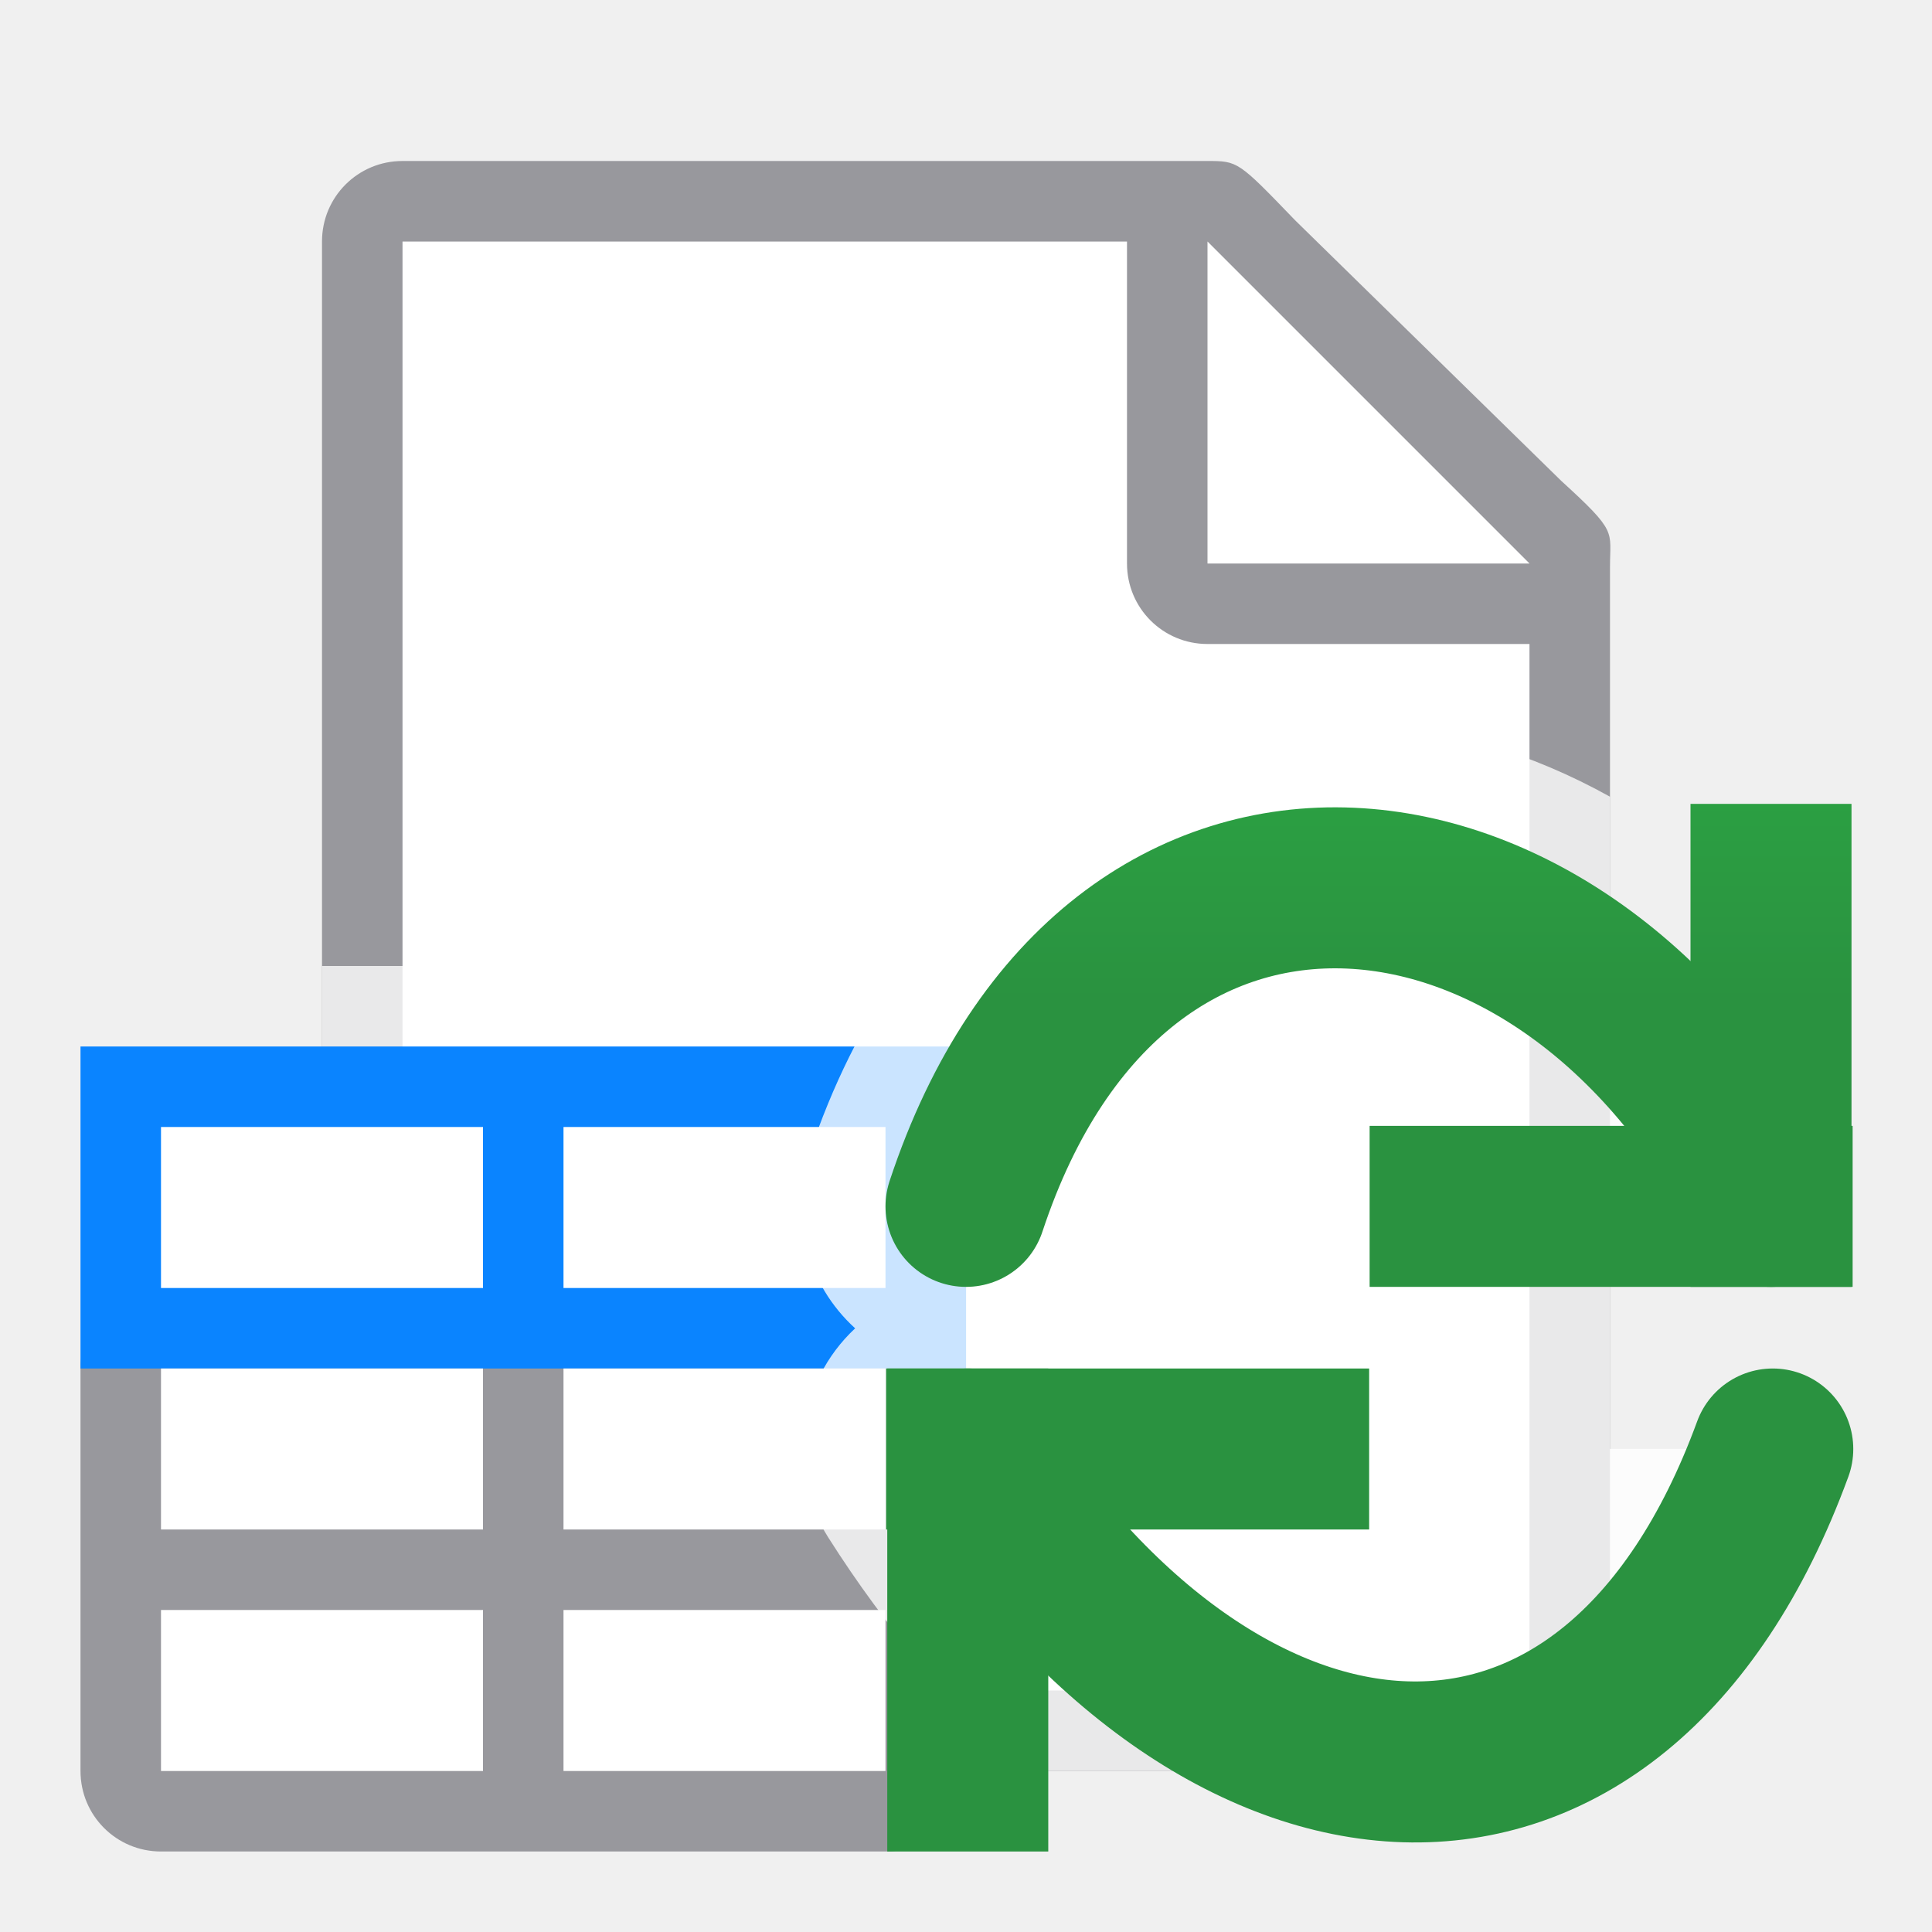
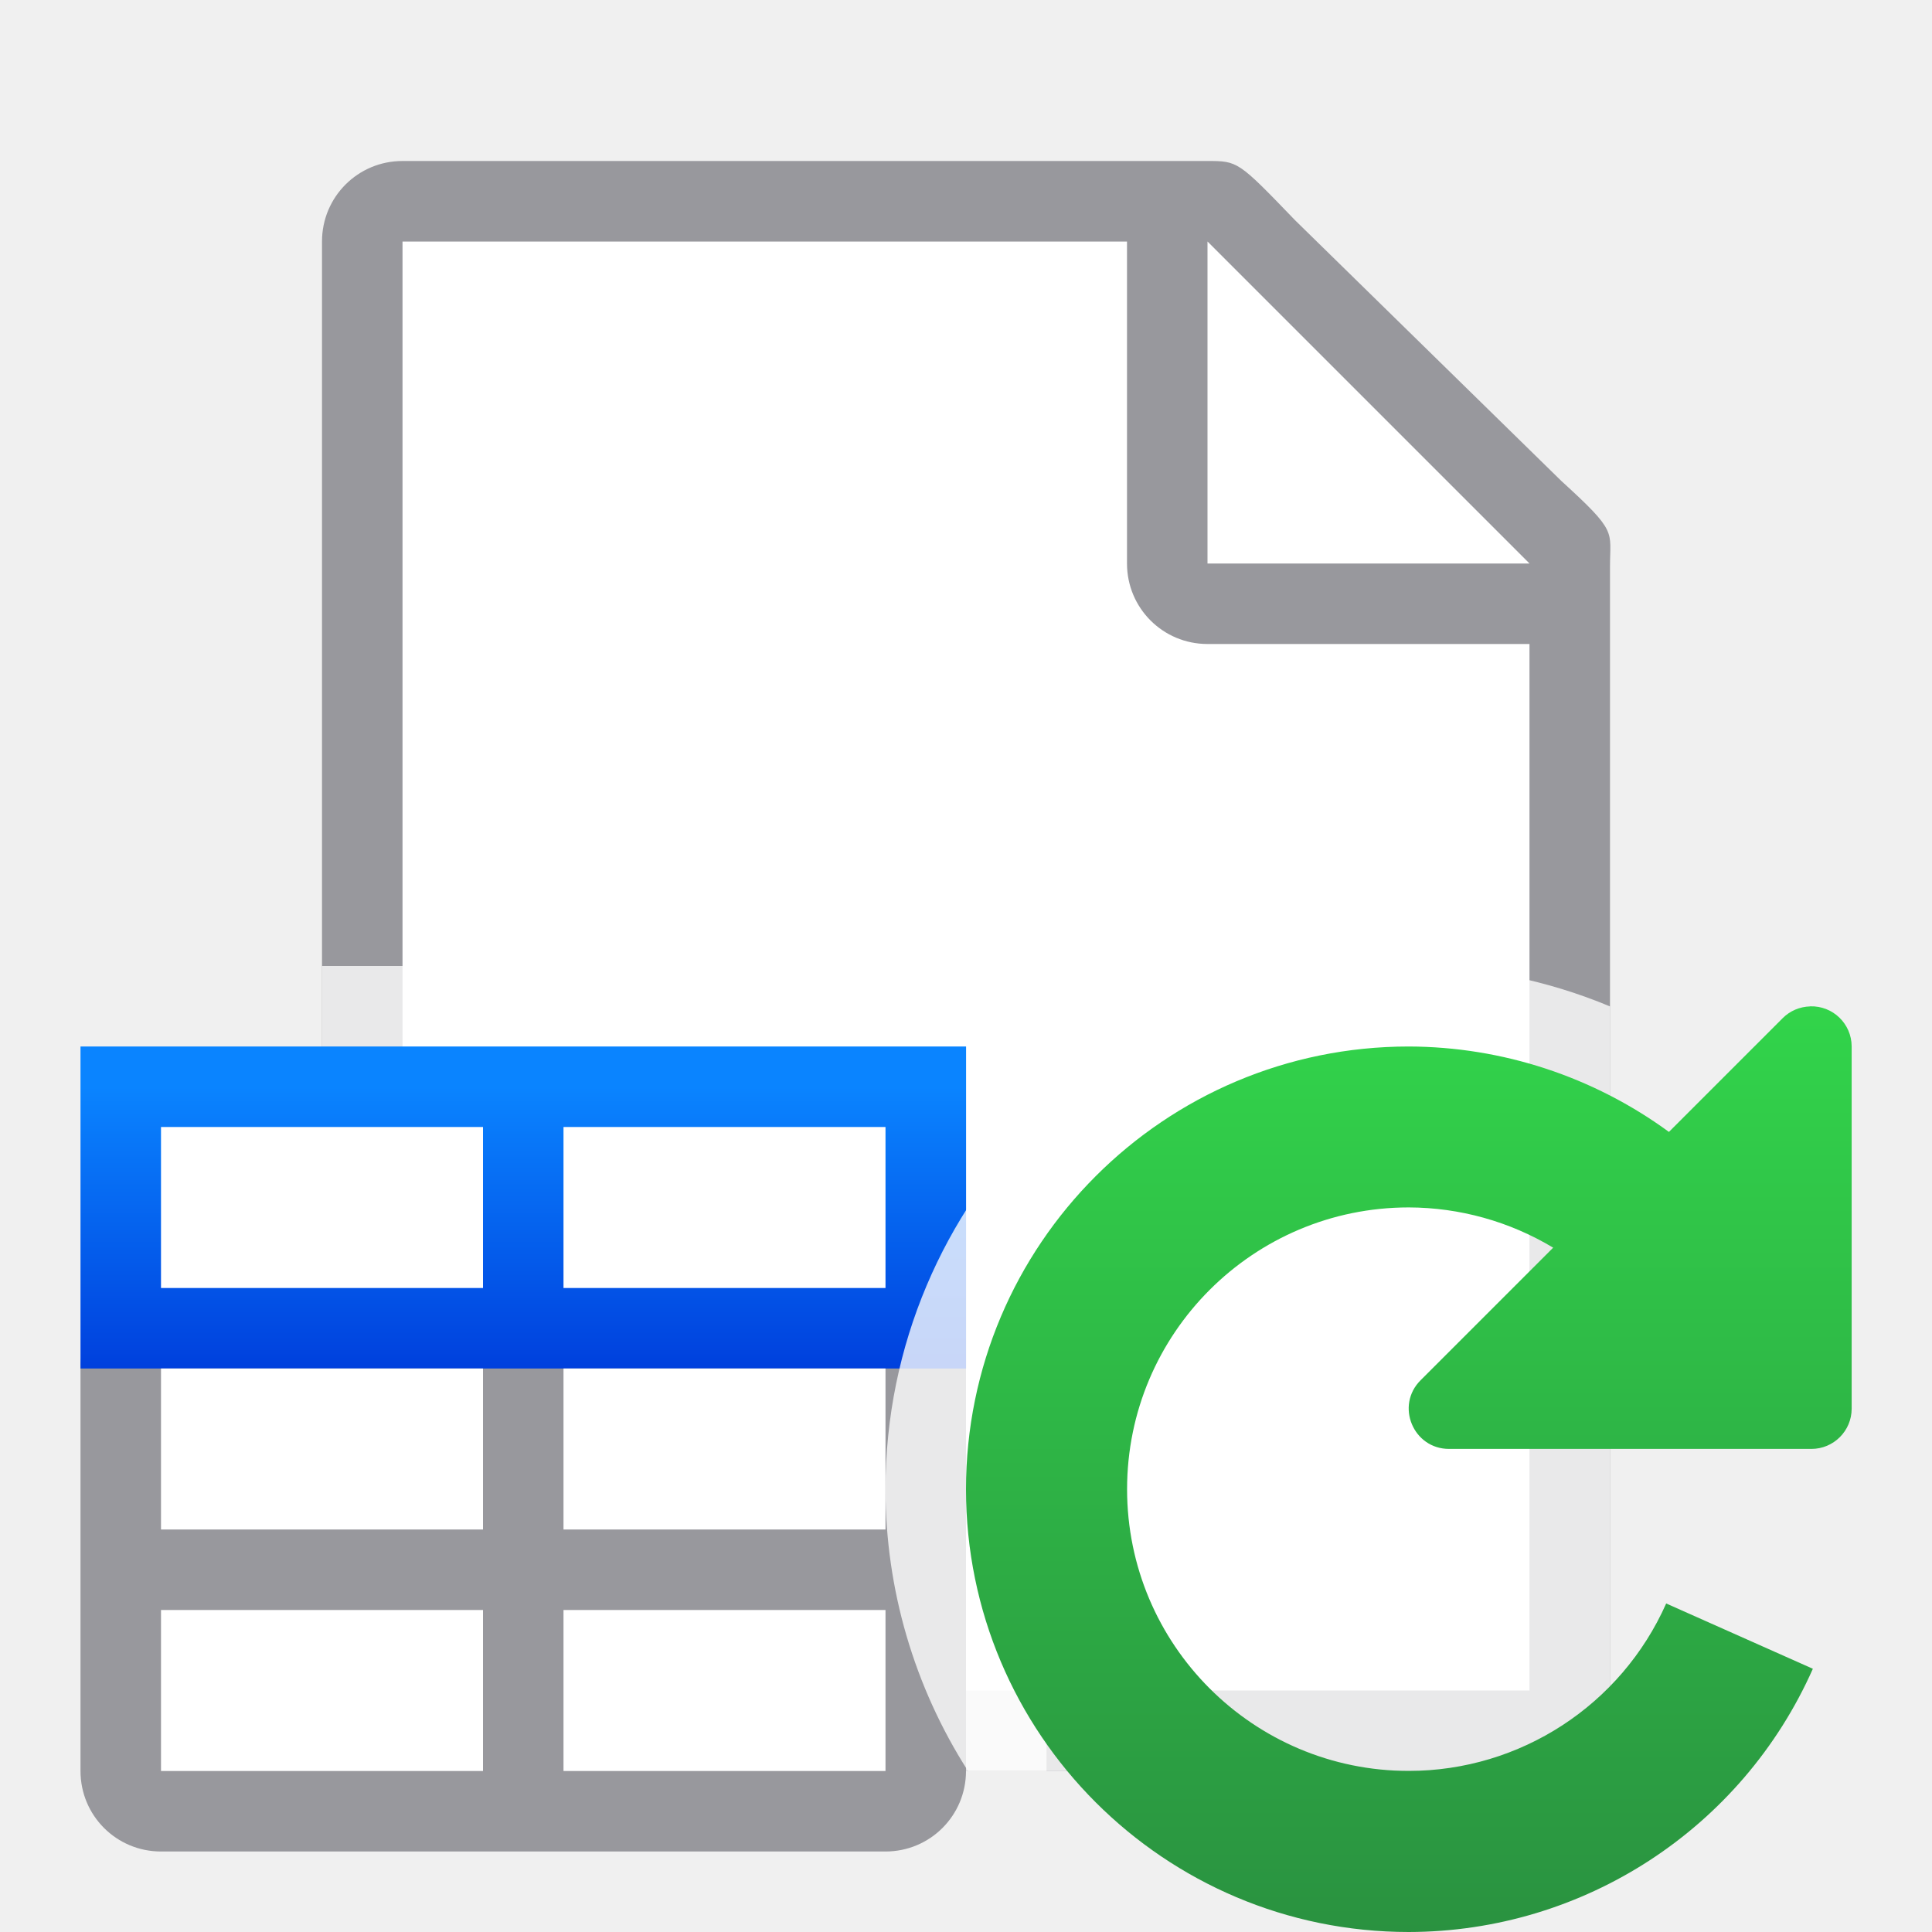
<svg xmlns="http://www.w3.org/2000/svg" viewBox="0 0 24 24">
-   <linearGradient id="a" gradientUnits="userSpaceOnUse" x1="-14.244" x2="-14.244" y1="12.428" y2="-.572">
+   <linearGradient id="a" gradientUnits="userSpaceOnUse" x1="17.5" x2="17.5" y1="24" y2="12">
    <stop offset="0" stop-color="#2a9240" />
    <stop offset="1" stop-color="#32d74b" />
  </linearGradient>
-   <linearGradient id="b" gradientTransform="matrix(.7071068 .7071068 -.7071068 .7071068 -36 6)" gradientUnits="userSpaceOnUse" x1="2.5" x2="2.5" y1="17" y2="13">
+   <linearGradient id="b" gradientTransform="matrix(.7071068 .7071068 -.7071068 .7071068 -36 6)" gradientUnits="userSpaceOnUse" x1="37.477" x2="35.002" y1="-21.92" y2="-24.395">
    <stop offset="0" stop-color="#0040dd" />
    <stop offset="1" stop-color="#0a84ff" />
  </linearGradient>
  <path d="m5 3v5 4 9h14v-1.729-2.285-7.412-1.574-1.271l-4-3.729z" fill="#fff" />
  <path d="m5 2c-.554 0-1 .446-1 1v6 3 9c0 .554.446 1 1 1h14c.554 0 1-.446 1-1v-3.35-.664-4.52-.043-2.338-1.086-1.75-.209c0-.451.098-.425-.605-1.066l-3.307-3.238c-.71-.737-.71-.736-1.094-.736h-.332-.662zm0 1h9v4c0 .554.446 1 1 1h4v1.574 7.412 2.285 1.729h-14v-9-4z" fill="#98989d" />
  <path d="m15 7h4l-4-4z" fill="#fff" />
  <path d="m4 12h9v10h-9z" fill="#fff" fill-opacity=".784" />
  <path d="m2 16c-.554 0-1 .446-1 1v.965.035 4c0 .554.446 1 1 1h.717 7.566.717c.554 0 1-.446 1-1v-4-.035-.965c0-.554-.446-1-1-1h-.771-7.457z" fill="#98989d" />
  <path d="m1 13v4h1.729 7.543 1.729v-4h-1.318-8.363z" fill="url(#b)" />
  <path d="m2 14v2h.771 3.229v-2h-3.25zm5 0v2h3.229.771v-2h-.75zm-5 3v2h.979 3.021v-2h-3.271zm5 0v2h3.021.979v-2h-.729zm-5 3v2h.977 3.023v-2h-3.021zm5 0v2h3.023.977v-2h-.979z" fill="#fff" />
-   <path d="m16.865 8.984c-2.876-.127-5.681 1.932-6.812 5.357a2.052 2.052 0 0 0 .57 2.16 2.052 2.052 0 0 0 -.334 2.598c.724 1.142 1.56 2.12 2.477 2.9h6.234c.544 0 .978-.431.994-.971.814-.638 1.517-1.637 2.027-3.029h-2.021v-.35-.664-2h2c-.535-1.074-1.23-1.934-2-2.584v-2.316-.188c-.974-.542-2.034-.865-3.135-.914z" fill="#fff" fill-opacity=".784" />
-   <g fill="none" stroke="url(#a)" stroke-linecap="round" stroke-width="2">
-     <path d="m22 14.986v-4" stroke-linecap="square" />
-     <path d="m18.014 14.986h4" stroke-linecap="square" />
-     <path d="m22 14.986c-2.453-4.924-8.144-5.617-10 0" />
-     <path d="m12.022 18v4" stroke-linecap="square" />
-     <path d="m16.008 18h-4" stroke-linecap="square" />
-     <path d="m12.022 18c3.14 4.949 8.017 5.413 10 0" />
-   </g>
+   <path d="m17.5 12a6.5 6.5 0 0 0 -6.5 6.5 6.5 6.5 0 0 0 1.025 3.5h6.975c.139 0 .271-.028.391-.078.359-.151.609-.506.609-.922v-2-5.914-.584a6.5 6.5 0 0 0 -2.5-.502z" fill="#fff" fill-opacity=".784" />
+   <path d="m22.484 12.502c-.127.004-.248.055-.338.145l-1.414 1.414a5.5 5.5 0 0 0 -3.232-1.061 5.5 5.5 0 0 0 -5.5 5.5 5.5 5.5 0 0 0 5.5 5.5 5.5 5.5 0 0 0 5.02-3.27l-1.822-.811a3.5 3.5 0 0 1 -3.197 2.08 3.5 3.5 0 0 1 -3.5-3.5 3.5 3.5 0 0 1 3.5-3.5 3.5 3.5 0 0 1 1.793.5l-1.646 1.646c-.317.315-.093.855.354.854h4.5c.276 0.0.5-.224.5-.5v-4.5c-.001-.282-.234-.507-.516-.498z" fill="url(#a)" />
</svg>
